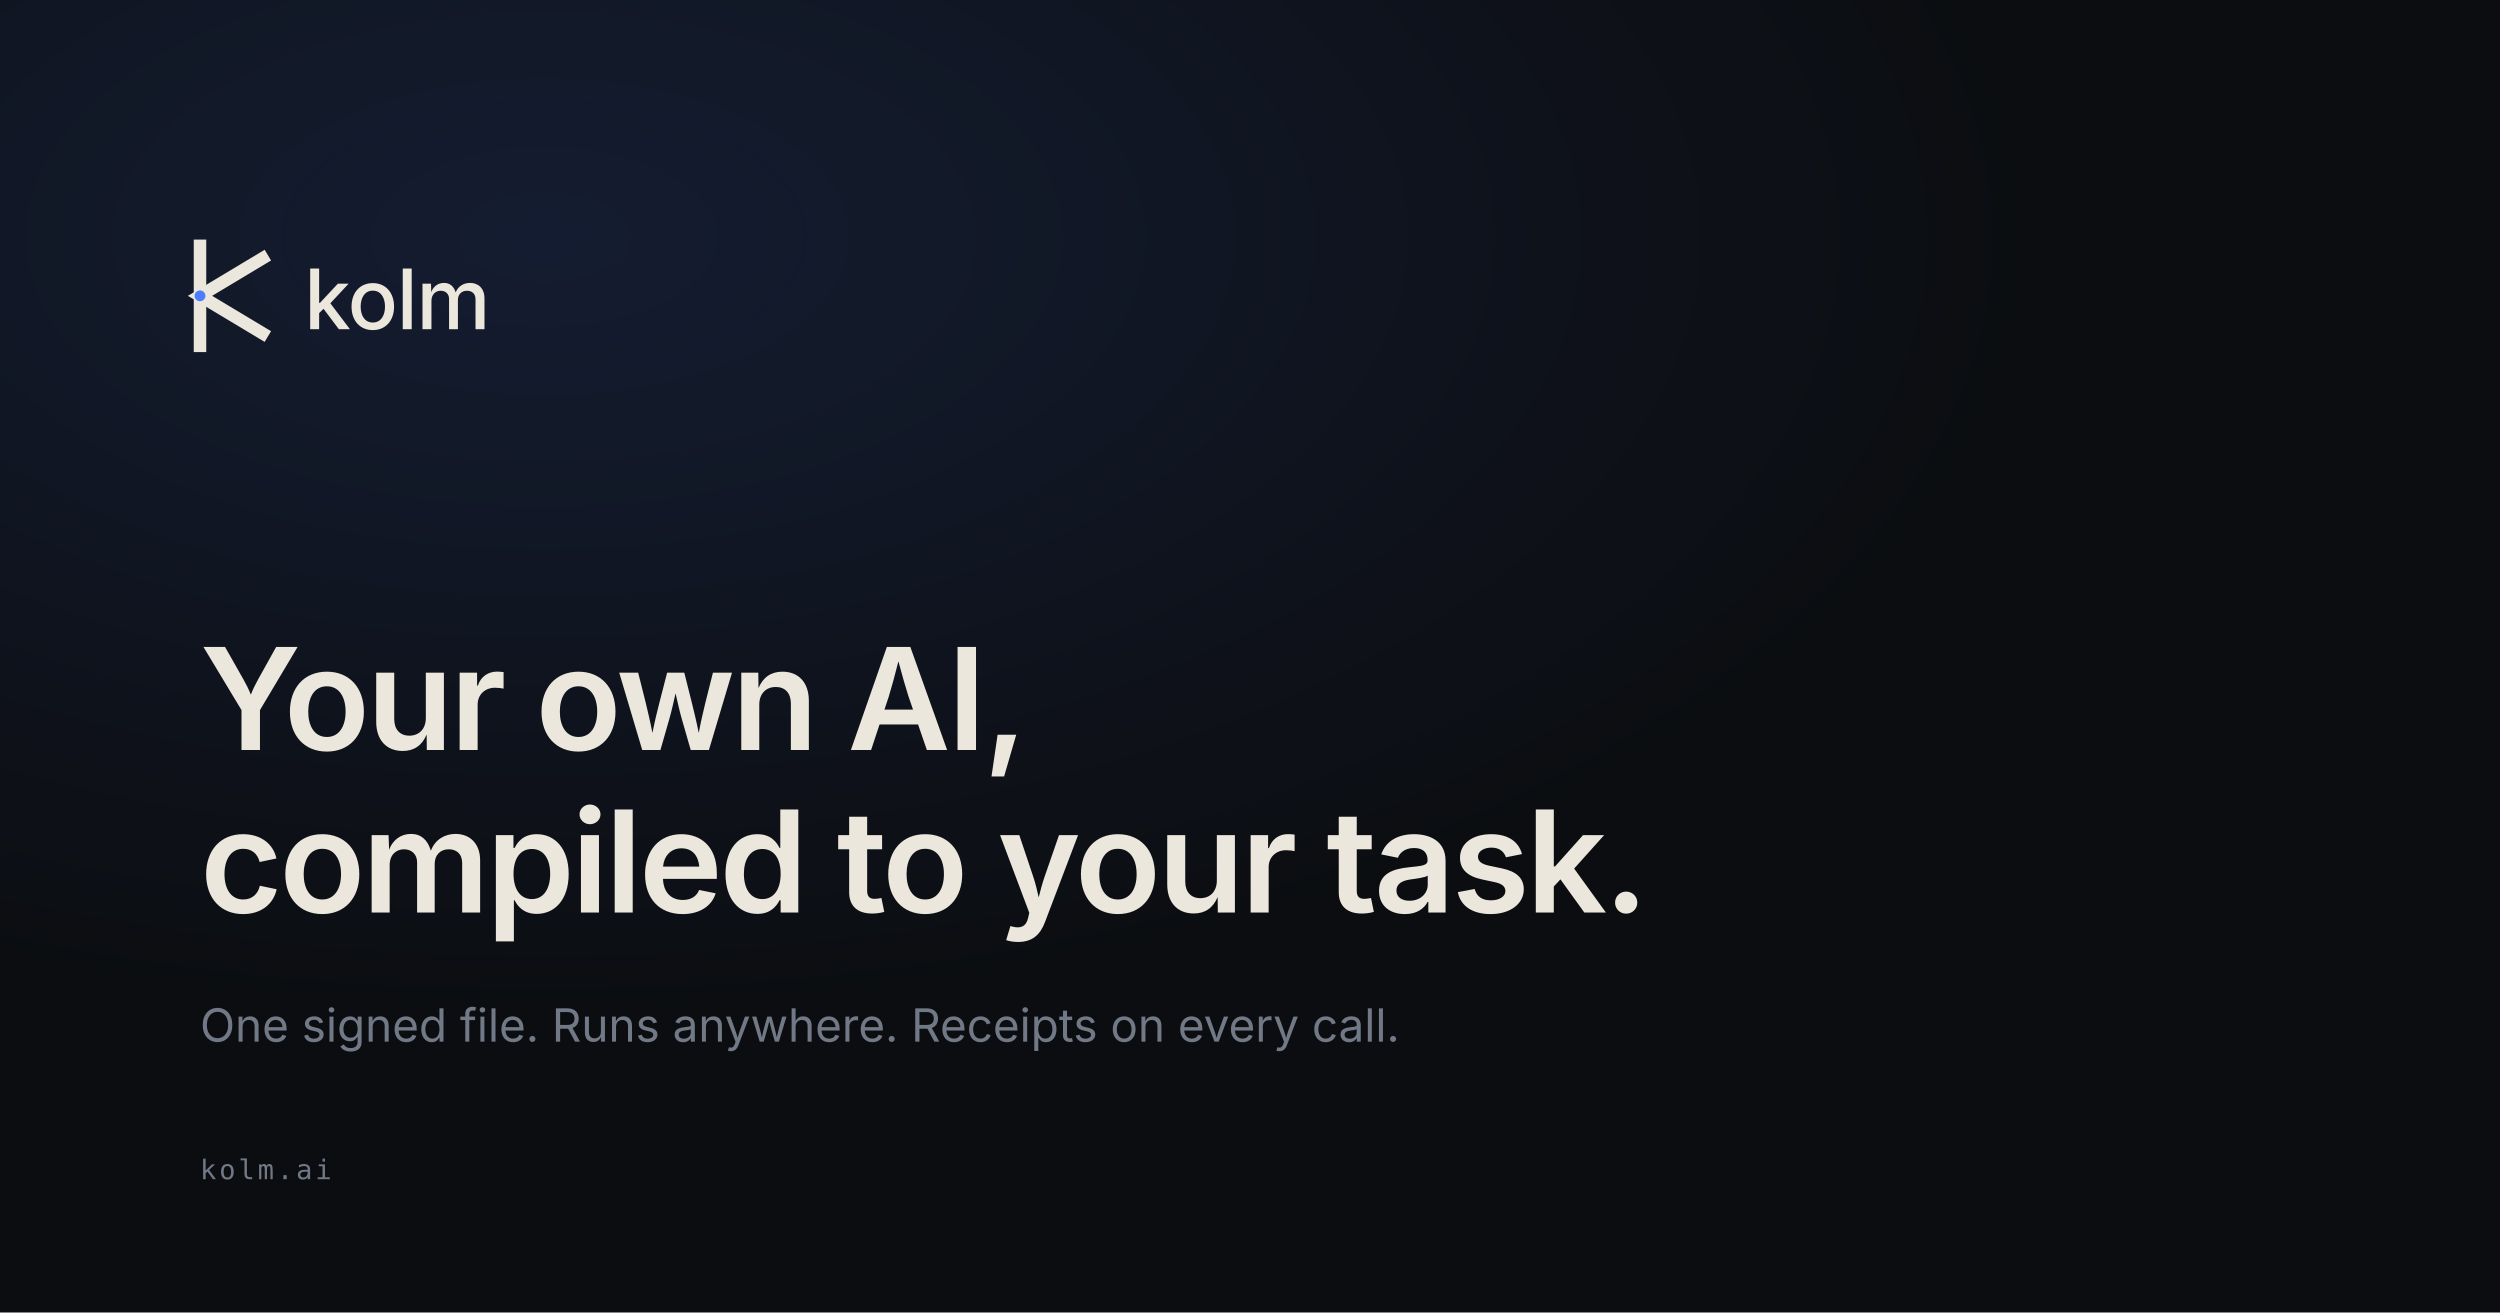
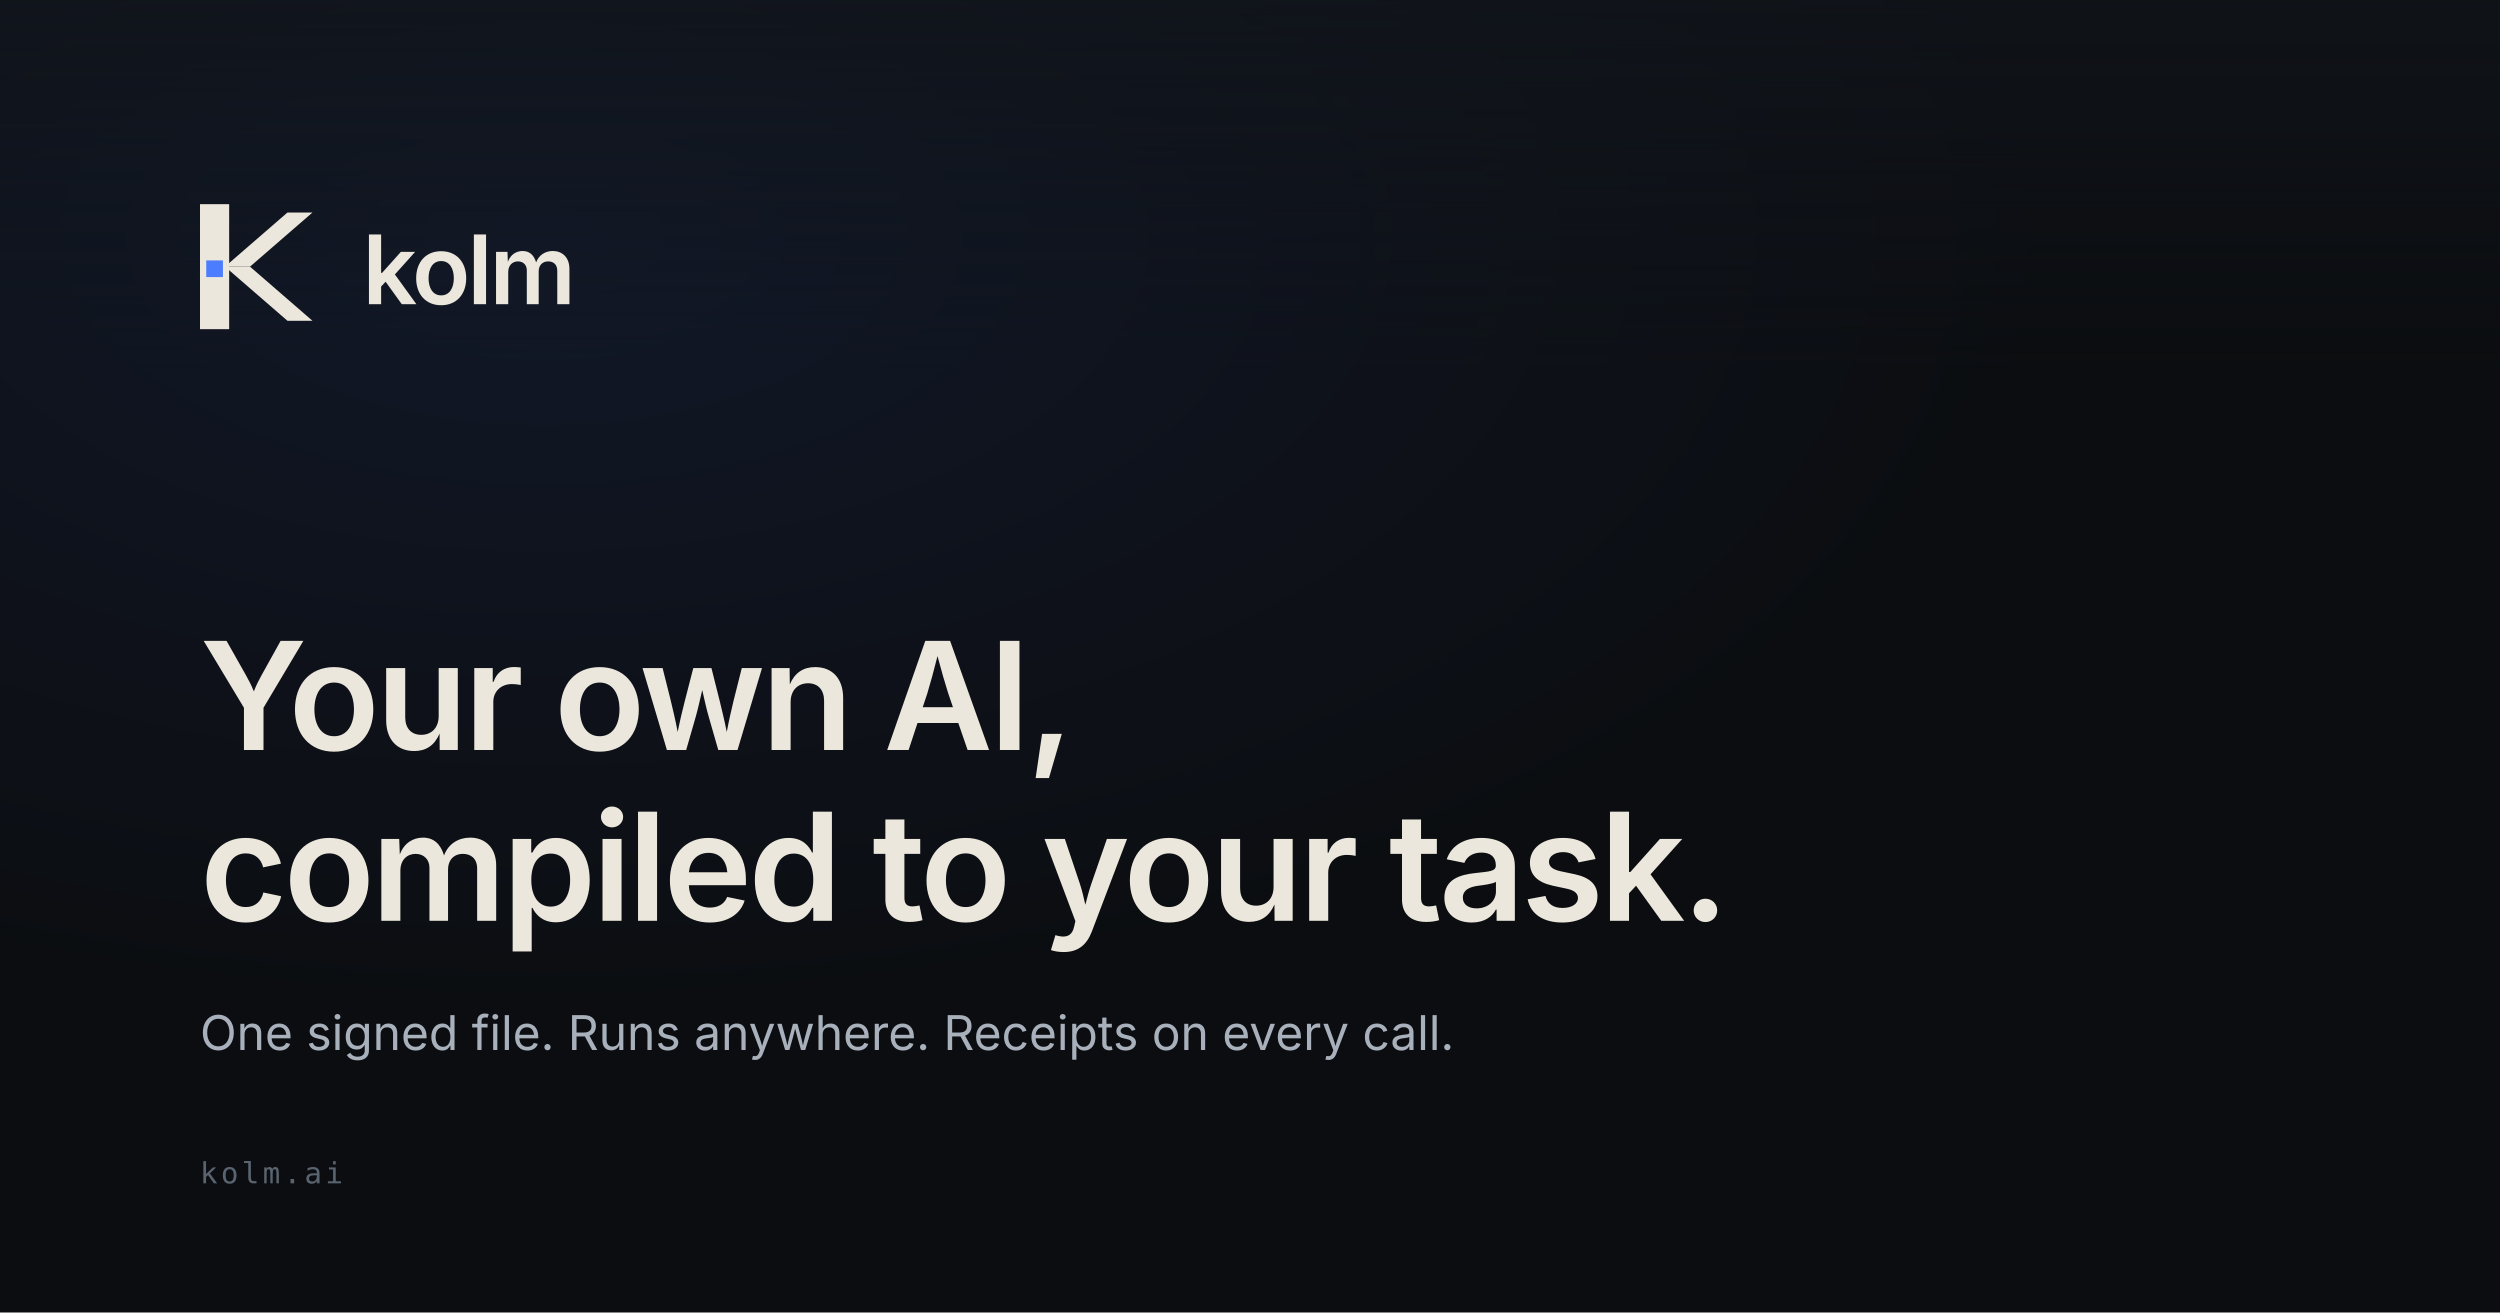
<svg xmlns="http://www.w3.org/2000/svg" width="1200" height="630" viewBox="0 0 1200 630" role="img" aria-label="kolm">
  <defs>
    <radialGradient id="glow" cx="22%" cy="18%" r="60%">
-       <stop offset="0%" stop-color="#4c7dff" stop-opacity="0.14" />
+       <stop offset="0%" stop-color="#4c7dff" stop-opacity="0.10" />
      <stop offset="100%" stop-color="#4c7dff" stop-opacity="0" />
    </radialGradient>
+     <linearGradient id="topfade" x1="0" y1="0" x2="0" y2="1">
+       <stop offset="0%" stop-color="#11151b" stop-opacity="0.7" />
+       <stop offset="100%" stop-color="#11151b" stop-opacity="0" />
+     </linearGradient>
  </defs>
  <rect width="1200" height="630" fill="#0b0d10" />
  <rect width="1200" height="630" fill="url(#glow)" />
-   <g transform="translate(96 110)">
-     <g fill="none" stroke="#ece7dc" stroke-width="6" stroke-linecap="square" stroke-linejoin="miter">
-       <path d="M0 8 L0 56" />
-       <path d="M30 14 L0 32 L30 50" />
-     </g>
-     <circle cx="0" cy="32" r="2.6" fill="#4c7dff" />
-     <text x="50" y="48" fill="#ece7dc" font-family="-apple-system,BlinkMacSystemFont,'SF Pro Display','Inter','Segoe UI',system-ui,sans-serif" font-size="40" font-weight="540" letter-spacing="-0.6">kolm</text>
+   <rect width="1200" height="180" fill="url(#topfade)" />
+   <g transform="translate(96 96)">
+     <rect x="0" y="2" width="14" height="60" fill="#ece7dc" />
+     <path d="M42 6 L54 6 L24 32 L12 32 Z" fill="#ece7dc" />
+     <path d="M12 32 L24 32 L54 58 L42 58 Z" fill="#ece7dc" />
+     <rect x="3" y="29" width="8" height="8" fill="#4c7dff" />
+     <text x="78" y="50" fill="#ece7dc" font-family="-apple-system,BlinkMacSystemFont,'SF Pro Display','Inter','Segoe UI',system-ui,sans-serif" font-size="46" font-weight="600" letter-spacing="-1.4">kolm</text>
  </g>
-   <text x="96" y="360" fill="#ece7dc" font-family="-apple-system,BlinkMacSystemFont,'SF Pro Display','Inter','Segoe UI',system-ui,sans-serif" font-size="68" font-weight="600" letter-spacing="-1.6">Your own AI,</text>
-   <text x="96" y="438" fill="#ece7dc" font-family="-apple-system,BlinkMacSystemFont,'SF Pro Display','Inter','Segoe UI',system-ui,sans-serif" font-size="68" font-weight="600" letter-spacing="-1.6">compiled to your task.</text>
-   <text x="96" y="500" fill="#707985" font-family="-apple-system,BlinkMacSystemFont,'SF Pro Text','Inter','Segoe UI',system-ui,sans-serif" font-size="22" font-weight="400">One signed file. Runs anywhere. Receipts on every call.</text>
-   <text x="96" y="566" fill="#707985" font-family="ui-monospace,'SF Mono',Menlo,Consolas,monospace" font-size="13" letter-spacing="1.4">kolm.ai</text>
+   <text x="96" y="360" fill="#ece7dc" font-family="-apple-system,BlinkMacSystemFont,'SF Pro Display','Inter','Segoe UI',system-ui,sans-serif" font-size="72" font-weight="640" letter-spacing="-1.8">Your own AI,</text>
+   <text x="96" y="442" fill="#ece7dc" font-family="-apple-system,BlinkMacSystemFont,'SF Pro Display','Inter','Segoe UI',system-ui,sans-serif" font-size="72" font-weight="640" letter-spacing="-1.8">compiled to your task.</text>
+   <text x="96" y="504" fill="#a8b0bb" font-family="-apple-system,BlinkMacSystemFont,'SF Pro Text','Inter','Segoe UI',system-ui,sans-serif" font-size="23" font-weight="400">One signed file. Runs anywhere. Receipts on every call.</text>
+   <text x="96" y="568" fill="#5a6471" font-family="ui-monospace,'SF Mono',Menlo,Consolas,monospace" font-size="14" letter-spacing="1.6">kolm.ai</text>
</svg>
